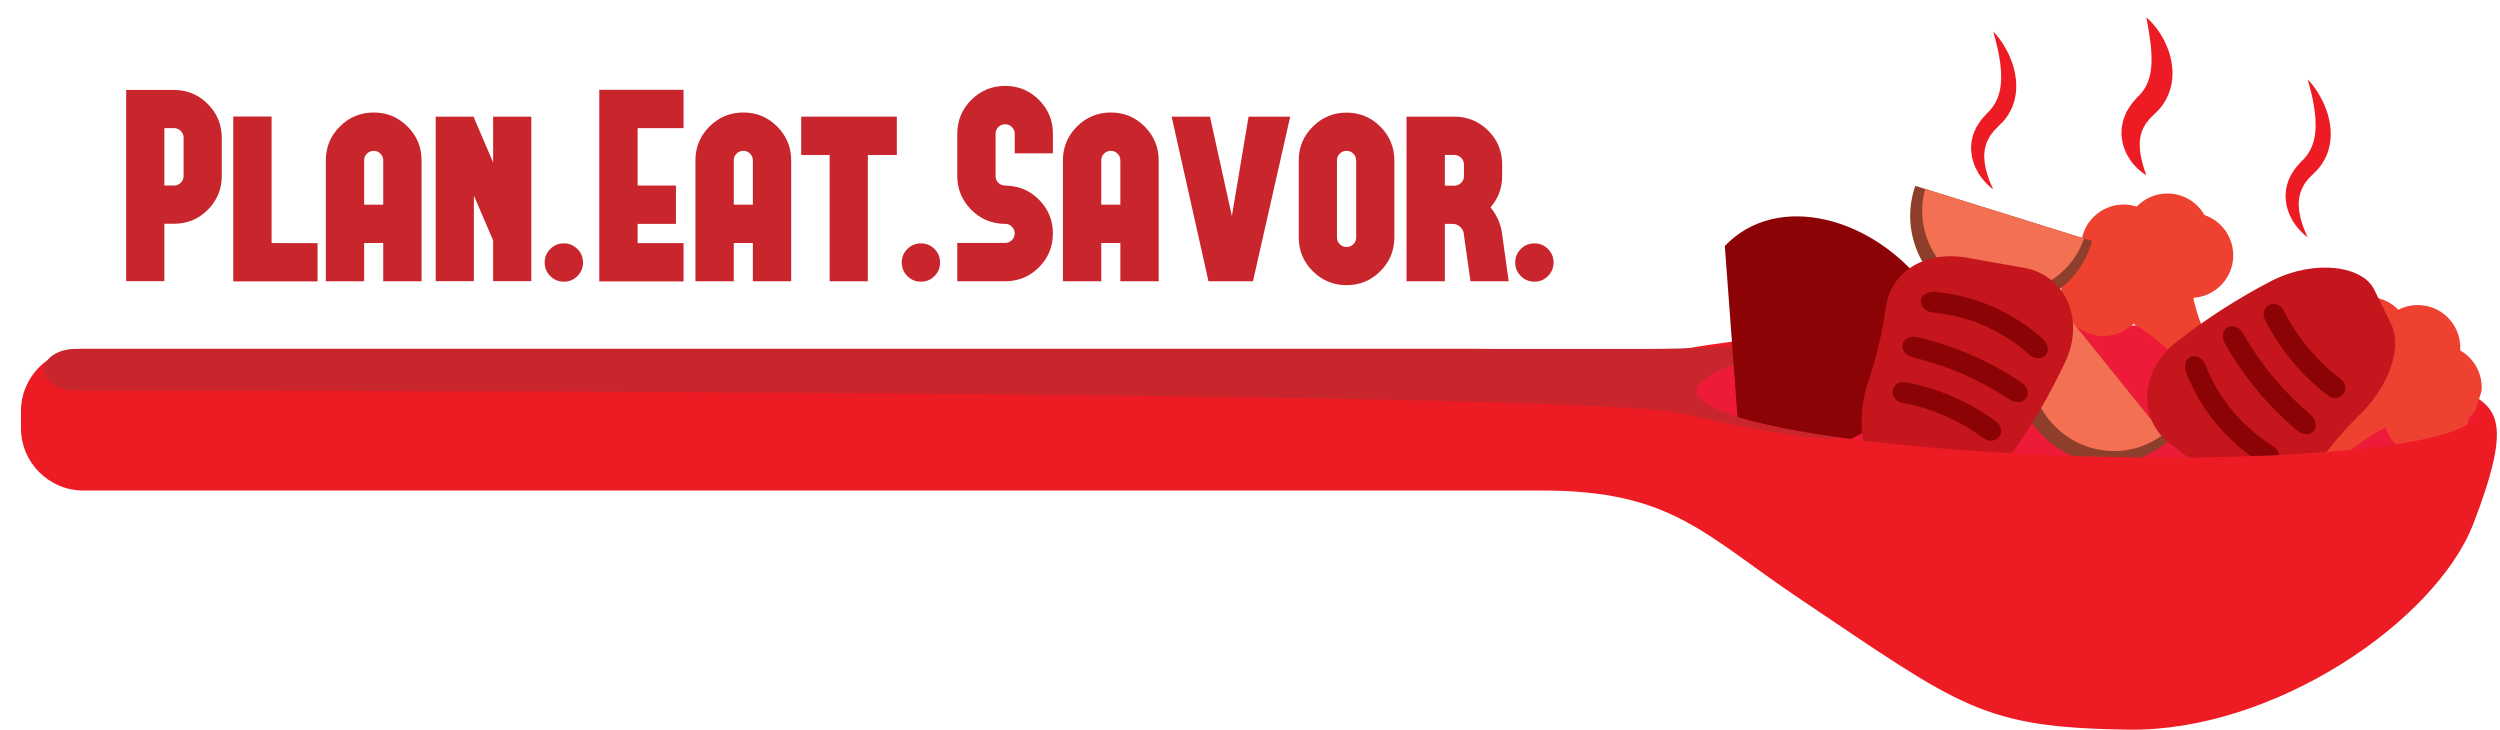
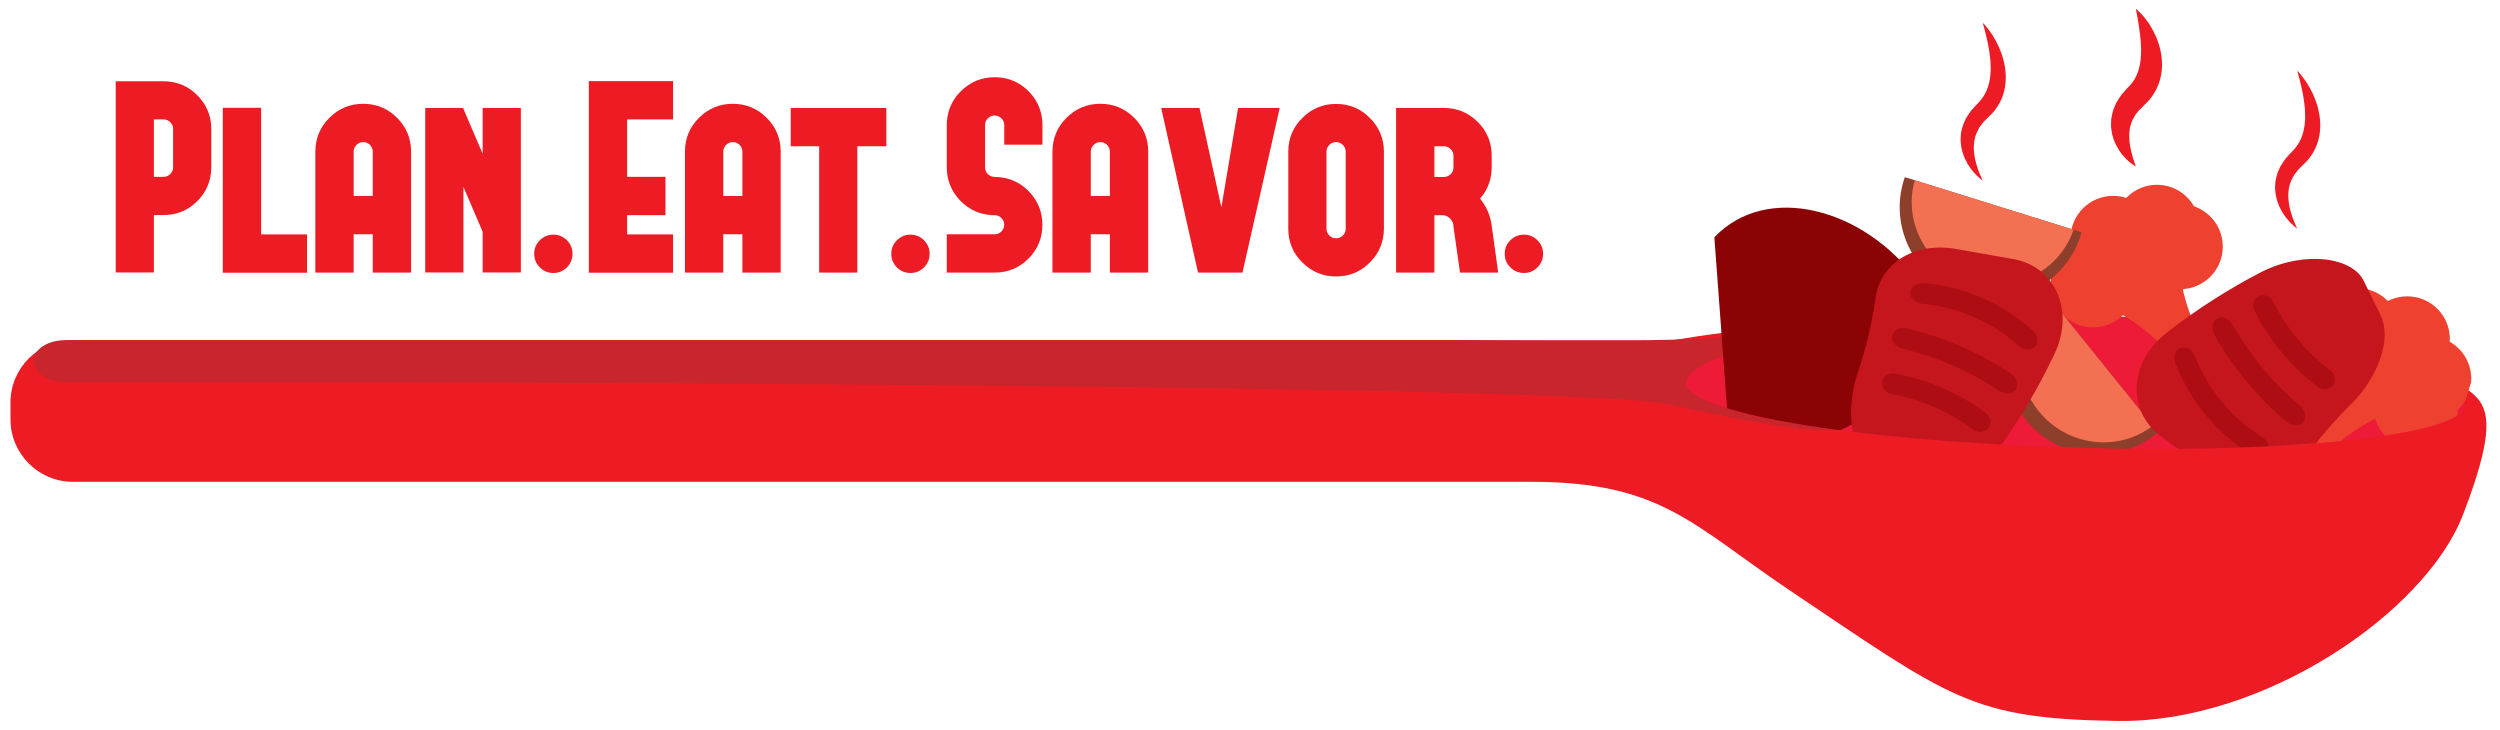
- <svg xmlns="http://www.w3.org/2000/svg" xmlns:xlink="http://www.w3.org/1999/xlink" version="1.1" id="Layer_1" x="0px" y="0px" width="361.08px" height="105.391px" viewBox="180.366 52.644 361.08 105.391" enable-background="new 180.366 52.644 361.08 105.391" xml:space="preserve">
+ <svg xmlns="http://www.w3.org/2000/svg" xmlns:xlink="http://www.w3.org/1999/xlink" version="1.1" id="Layer_1" x="0px" y="0px" width="361.08px" height="105.391px" viewBox="0 0 361.08 105.391" enable-background="new 0 0 361.08 105.391" xml:space="preserve">
  <g id="Layer_1_1_">
    <g>
-       <path fill="#C8252C" d="M212.398,78.093c-0.013,1.89-0.688,3.51-2.025,4.86c-1.337,1.337-2.958,2.006-4.861,2.006h-1.408v8.294    h-5.516V65.635h6.924c1.903,0.012,3.523,0.688,4.861,2.025c1.337,1.337,2.012,2.958,2.025,4.86V78.093z M206.882,72.538    c0-0.386-0.135-0.714-0.405-0.984s-0.598-0.405-0.983-0.405h-1.389v8.293h1.389c0.385,0,0.713-0.135,0.983-0.406    s0.405-0.597,0.405-0.983V72.538z" />
-       <path fill="#C8252C" d="M226.228,87.756v5.535h-12.17v-23.82h5.535v18.284L226.228,87.756L226.228,87.756z" />
-       <path fill="#C8252C" d="M234.347,68.893c1.903,0,3.53,0.676,4.88,2.025c1.35,1.35,2.025,2.983,2.025,4.899v17.454h-5.536v-5.534    h-2.758v5.534h-5.535V75.818c0-1.916,0.675-3.549,2.025-4.899C230.798,69.569,232.432,68.893,234.347,68.893z M235.717,82.201    v-6.384c0-0.385-0.135-0.714-0.405-0.984s-0.592-0.405-0.965-0.405c-0.385,0-0.713,0.135-0.983,0.405s-0.405,0.598-0.405,0.984    v6.384H235.717z" />
-       <path fill="#C8252C" d="M257.105,69.491v23.761h-5.516v-5.883l-2.777-6.48v12.364h-5.516V69.491h5.516v0.135l2.777,6.481v-6.615    L257.105,69.491L257.105,69.491z" />
-       <path fill="#C8252C" d="M264.57,90.552c0,0.771-0.27,1.427-0.81,1.967s-1.189,0.81-1.948,0.81c-0.771,0-1.427-0.27-1.967-0.81    s-0.81-1.196-0.81-1.967c0-0.76,0.27-1.408,0.81-1.948s1.196-0.81,1.967-0.81c0.759,0,1.408,0.27,1.948,0.81    S264.57,89.794,264.57,90.552z" />
-       <path fill="#C8252C" d="M272.458,71.15v8.293h5.536v5.535h-5.536v2.778h6.635v5.535h-12.17V65.615h12.17v5.535L272.458,71.15    L272.458,71.15z" />
-       <path fill="#C8252C" d="M287.734,68.893c1.903,0,3.529,0.676,4.879,2.025c1.35,1.35,2.025,2.983,2.025,4.899v17.454h-5.536v-5.534    h-2.758v5.534h-5.536V75.818c0-1.916,0.675-3.549,2.025-4.899C284.184,69.569,285.818,68.893,287.734,68.893z M289.103,82.201    v-6.384c0-0.385-0.135-0.714-0.405-0.984s-0.592-0.405-0.964-0.405c-0.386,0-0.714,0.135-0.984,0.405s-0.405,0.598-0.405,0.984    v6.384H289.103z" />
-       <path fill="#C8252C" d="M309.895,75.027h-4.186v18.245h-5.516V75.027h-4.108v-5.535h13.81V75.027z" />
-       <path fill="#C8252C" d="M316.144,90.552c0,0.771-0.27,1.427-0.81,1.967s-1.189,0.81-1.948,0.81c-0.771,0-1.427-0.27-1.968-0.81    s-0.81-1.196-0.81-1.967c0-0.76,0.27-1.408,0.81-1.948s1.196-0.81,1.968-0.81c0.758,0,1.408,0.27,1.948,0.81    S316.144,89.794,316.144,90.552z" />
-       <path fill="#C8252C" d="M325.787,65.055c1.852,0.064,3.427,0.765,4.726,2.102c1.285,1.337,1.928,2.938,1.928,4.802v2.835h-5.516    v-2.835c0-0.373-0.135-0.694-0.405-0.964s-0.598-0.406-0.983-0.406c-0.334,0-0.624,0.103-0.868,0.308    c-0.038,0.026-0.071,0.058-0.096,0.097h-0.02c-0.026,0.026-0.052,0.058-0.077,0.096h-0.02c-0.026,0.039-0.045,0.071-0.058,0.096    v0.019h-0.02c-0.026,0.039-0.045,0.071-0.058,0.097c0.012-0.013,0.012-0.007,0,0.019c-0.026,0.039-0.045,0.071-0.058,0.096    l-0.02,0.058l-0.02,0.077l-0.02,0.077l-0.02,0.058c0,0.013-0.006,0.039-0.02,0.077v0.057c0,0.052,0,0.096,0,0.136v6.114    c0,0.386,0.135,0.714,0.405,0.984c0.27,0.257,0.591,0.385,0.964,0.385l0.251,0.019c1.852,0.065,3.426,0.765,4.726,2.103    c1.285,1.338,1.928,2.938,1.928,4.802c0,1.903-0.668,3.53-2.006,4.88c-1.35,1.35-2.983,2.025-4.899,2.025h-6.905v-5.535h6.905    c0.385,0,0.713-0.135,0.983-0.406s0.405-0.592,0.405-0.964c0-0.386-0.135-0.714-0.405-0.984s-0.598-0.406-0.983-0.406h-0.27    c-1.839-0.077-3.401-0.778-4.687-2.102c-1.286-1.337-1.936-2.931-1.948-4.783v-6.153c0.013-1.903,0.688-3.523,2.025-4.86    c1.337-1.337,2.958-2.012,4.86-2.025h0.272V65.055z" />
-       <path fill="#C8252C" d="M340.812,68.893c1.903,0,3.529,0.676,4.879,2.025c1.35,1.35,2.025,2.983,2.025,4.899v17.454h-5.535v-5.534    h-2.759v5.534h-5.535V75.818c0-1.916,0.675-3.549,2.025-4.899C337.262,69.569,338.896,68.893,340.812,68.893z M342.181,82.201    v-6.384c0-0.385-0.136-0.714-0.406-0.984s-0.591-0.405-0.964-0.405c-0.385,0-0.713,0.135-0.983,0.405s-0.406,0.598-0.406,0.984    v6.384H342.181z" />
-       <path fill="#C8252C" d="M366.714,69.491l-5.381,23.781h-6.422l-5.323-23.781h5.536l3.164,14.349l2.411-14.349H366.714z" />
-       <path fill="#C8252C" d="M381.759,86.965c-0.013,1.903-0.695,3.523-2.045,4.861c-1.338,1.337-2.958,2.006-4.86,2.006    c-1.891,0-3.511-0.668-4.86-2.006c-1.351-1.324-2.032-2.932-2.045-4.822V75.759c0.012-1.904,0.694-3.517,2.045-4.842    c1.35-1.337,2.969-2.006,4.86-2.006c1.902,0,3.522,0.668,4.86,2.006c1.35,1.338,2.031,2.958,2.045,4.861V86.965z M376.242,75.818    c-0.013-0.385-0.148-0.714-0.406-0.984c-0.27-0.27-0.597-0.405-0.983-0.405s-0.714,0.135-0.983,0.405    c-0.271,0.27-0.406,0.598-0.406,0.984v11.11c0,0.385,0.136,0.713,0.406,0.983c0.27,0.27,0.597,0.406,0.983,0.406    s0.714-0.135,0.983-0.406c0.271-0.27,0.406-0.598,0.406-0.983V75.818z" />
-       <path fill="#C8252C" d="M398.269,93.272h-5.517l-0.945-6.654l-0.019-0.251c-0.065-0.386-0.251-0.713-0.56-0.983    s-0.649-0.406-1.022-0.406h-1.157v8.293h-5.534V69.49h6.943c1.89,0.012,3.511,0.688,4.86,2.025    c1.338,1.337,2.007,2.958,2.007,4.86v1.718c0,1.71-0.56,3.208-1.678,4.493c0.912,1.132,1.466,2.379,1.658,3.741l0.02,0.155    L398.269,93.272z M390.418,79.463c0.386-0.012,0.714-0.147,0.984-0.405c0.27-0.27,0.405-0.598,0.405-0.984v-1.678    c0-0.373-0.136-0.694-0.405-0.964c-0.271-0.27-0.598-0.406-0.984-0.406h-1.369v4.436L390.418,79.463L390.418,79.463z" />
-       <path fill="#C8252C" d="M404.749,90.552c0,0.771-0.271,1.427-0.811,1.967s-1.189,0.81-1.948,0.81c-0.771,0-1.427-0.27-1.968-0.81    s-0.811-1.196-0.811-1.967c0-0.76,0.271-1.408,0.811-1.948s1.196-0.81,1.968-0.81c0.759,0,1.407,0.27,1.948,0.81    S404.749,89.794,404.749,90.552z" />
+       <path fill="#ED1C24" d="M30.519,24.192c-0.013,1.89-0.688,3.51-2.024,4.86c-1.337,1.337-2.958,2.006-4.86,2.006h-1.408v8.294    h-5.517V11.734h6.925c1.902,0.012,3.522,0.688,4.86,2.025c1.337,1.337,2.012,2.958,2.024,4.859V24.192L30.519,24.192z     M25.003,18.637c0-0.387-0.135-0.714-0.404-0.984c-0.271-0.27-0.599-0.405-0.983-0.405h-1.39v8.293h1.39    c0.385,0,0.713-0.135,0.983-0.405c0.27-0.271,0.404-0.598,0.404-0.983V18.637z" />
+       <path fill="#ED1C24" d="M44.349,33.855v5.535h-12.17V15.57h5.535v18.284L44.349,33.855L44.349,33.855z" />
+       <path fill="#ED1C24" d="M52.468,14.991c1.903,0,3.53,0.676,4.881,2.025c1.35,1.35,2.024,2.982,2.024,4.898v17.454h-5.536v-5.534    h-2.758v5.534h-5.535V21.916c0-1.916,0.676-3.549,2.025-4.898C48.919,15.667,50.554,14.991,52.468,14.991z M53.838,28.3v-6.385    c0-0.385-0.135-0.714-0.405-0.983c-0.27-0.271-0.592-0.405-0.965-0.405c-0.385,0-0.713,0.135-0.982,0.405    c-0.271,0.27-0.405,0.598-0.405,0.983V28.3H53.838z" />
+       <path fill="#ED1C24" d="M75.226,15.59v23.761H69.71v-5.883l-2.777-6.48v12.364h-5.516V15.59h5.516v0.135l2.777,6.48v-6.614    L75.226,15.59L75.226,15.59z" />
+       <path fill="#ED1C24" d="M82.69,36.651c0,0.771-0.27,1.427-0.81,1.967s-1.188,0.811-1.948,0.811c-0.771,0-1.427-0.271-1.967-0.811    c-0.539-0.54-0.81-1.195-0.81-1.967c0-0.76,0.271-1.408,0.81-1.948c0.54-0.54,1.196-0.81,1.967-0.81c0.76,0,1.408,0.27,1.948,0.81    S82.69,35.893,82.69,36.651z" />
+       <path fill="#ED1C24" d="M90.579,17.248v8.293h5.536v5.535h-5.536v2.778h6.635v5.535h-12.17V11.714h12.17v5.534H90.579    L90.579,17.248z" />
+       <path fill="#ED1C24" d="M105.854,14.991c1.904,0,3.529,0.676,4.879,2.025c1.351,1.35,2.025,2.982,2.025,4.898v17.454h-5.535    v-5.534h-2.759v5.534h-5.536V21.916c0-1.916,0.676-3.549,2.025-4.898C102.306,15.667,103.938,14.991,105.854,14.991z     M107.224,28.3v-6.385c0-0.385-0.135-0.714-0.404-0.983c-0.27-0.271-0.592-0.405-0.965-0.405c-0.385,0-0.713,0.135-0.983,0.405    c-0.271,0.27-0.405,0.598-0.405,0.983V28.3H107.224z" />
+       <path fill="#ED1C24" d="M128.016,21.125h-4.186V39.37h-5.517V21.125h-4.107v-5.534h13.81V21.125z" />
+       <path fill="#ED1C24" d="M134.265,36.651c0,0.771-0.27,1.427-0.81,1.967s-1.189,0.811-1.948,0.811    c-0.771,0-1.427-0.271-1.968-0.811s-0.81-1.195-0.81-1.967c0-0.76,0.27-1.408,0.81-1.948s1.196-0.81,1.968-0.81    c0.758,0,1.408,0.27,1.948,0.81S134.265,35.893,134.265,36.651z" />
+       <path fill="#ED1C24" d="M143.908,11.154c1.852,0.064,3.427,0.765,4.726,2.103c1.285,1.337,1.929,2.938,1.929,4.802v2.835h-5.517    v-2.835c0-0.373-0.135-0.694-0.405-0.964c-0.27-0.271-0.598-0.406-0.982-0.406c-0.334,0-0.624,0.103-0.868,0.308    c-0.038,0.026-0.071,0.059-0.096,0.098h-0.021c-0.025,0.025-0.052,0.058-0.077,0.096h-0.02c-0.026,0.039-0.045,0.071-0.058,0.096    v0.02h-0.021c-0.026,0.039-0.045,0.07-0.058,0.097c0.012-0.013,0.012-0.007,0,0.019c-0.026,0.039-0.045,0.071-0.059,0.097    l-0.02,0.058l-0.021,0.077l-0.02,0.077l-0.021,0.058c0,0.014-0.006,0.039-0.02,0.077v0.057c0,0.053,0,0.097,0,0.137v6.113    c0,0.387,0.135,0.715,0.405,0.984c0.27,0.257,0.591,0.385,0.964,0.385l0.251,0.02c1.852,0.064,3.426,0.765,4.726,2.103    c1.285,1.338,1.929,2.938,1.929,4.803c0,1.902-0.669,3.529-2.007,4.88c-1.35,1.35-2.982,2.024-4.898,2.024h-6.905v-5.535h6.905    c0.385,0,0.713-0.135,0.982-0.405c0.271-0.271,0.405-0.593,0.405-0.964c0-0.387-0.135-0.715-0.405-0.984    c-0.27-0.271-0.598-0.406-0.982-0.406h-0.271c-1.839-0.077-3.4-0.777-4.687-2.102c-1.286-1.337-1.937-2.932-1.948-4.783v-6.153    c0.013-1.902,0.688-3.522,2.025-4.859s2.958-2.013,4.859-2.025h0.272v0.004H143.908z" />
+       <path fill="#ED1C24" d="M158.934,14.991c1.902,0,3.528,0.676,4.879,2.025c1.35,1.35,2.024,2.982,2.024,4.898v17.454h-5.535v-5.534    h-2.759v5.534h-5.535V21.916c0-1.916,0.675-3.549,2.025-4.898C155.383,15.667,157.018,14.991,158.934,14.991z M160.302,28.3    v-6.385c0-0.385-0.136-0.714-0.405-0.983c-0.271-0.271-0.592-0.405-0.965-0.405c-0.385,0-0.713,0.135-0.982,0.405    c-0.271,0.27-0.406,0.598-0.406,0.983V28.3H160.302z" />
+       <path fill="#ED1C24" d="M184.835,15.59l-5.381,23.78h-6.422l-5.323-23.78h5.536l3.164,14.349l2.411-14.349H184.835z" />
+       <path fill="#ED1C24" d="M199.88,33.064c-0.013,1.903-0.694,3.522-2.045,4.861c-1.338,1.337-2.958,2.006-4.86,2.006    c-1.891,0-3.511-0.668-4.859-2.006c-1.352-1.324-2.032-2.933-2.045-4.822V21.858c0.012-1.904,0.693-3.517,2.045-4.842    c1.35-1.337,2.969-2.006,4.859-2.006c1.902,0,3.522,0.668,4.86,2.006c1.351,1.338,2.031,2.958,2.045,4.86V33.064z M194.363,21.916    c-0.014-0.385-0.148-0.714-0.406-0.983c-0.27-0.271-0.597-0.405-0.983-0.405c-0.386,0-0.714,0.135-0.982,0.405    c-0.271,0.27-0.406,0.598-0.406,0.983v11.11c0,0.385,0.136,0.713,0.406,0.983c0.27,0.27,0.597,0.405,0.982,0.405    c0.387,0,0.715-0.135,0.983-0.405c0.271-0.271,0.406-0.599,0.406-0.983V21.916z" />
+       <path fill="#ED1C24" d="M216.39,39.37h-5.517l-0.945-6.653l-0.019-0.251c-0.065-0.387-0.251-0.714-0.561-0.983    c-0.309-0.27-0.648-0.406-1.021-0.406h-1.157v8.293h-5.534v-23.78h6.943c1.89,0.012,3.511,0.688,4.86,2.024    c1.338,1.337,2.007,2.958,2.007,4.86v1.718c0,1.71-0.561,3.208-1.679,4.493c0.912,1.132,1.467,2.379,1.658,3.741l0.021,0.154    L216.39,39.37z M208.539,25.562c0.386-0.012,0.714-0.147,0.984-0.405c0.27-0.27,0.404-0.598,0.404-0.983v-1.679    c0-0.373-0.136-0.693-0.404-0.964c-0.271-0.27-0.599-0.406-0.984-0.406h-1.369v4.437L208.539,25.562L208.539,25.562z" />
+       <path fill="#ED1C24" d="M222.87,36.651c0,0.771-0.271,1.427-0.812,1.967c-0.539,0.54-1.188,0.811-1.947,0.811    c-0.771,0-1.428-0.271-1.968-0.811c-0.541-0.54-0.812-1.195-0.812-1.967c0-0.76,0.271-1.408,0.812-1.948s1.195-0.81,1.968-0.81    c0.759,0,1.407,0.27,1.947,0.81C222.6,35.242,222.87,35.893,222.87,36.651z" />
    </g>
    <g>
-       <path fill="#ED1C24" d="M192.392,103.02h200.631l29.109,0.32c0,0,16.631-3.838,57.252-3.838s54.695,7.996,58.214,10.236    c3.519,2.238,5.438,4.477,0,18.552c-5.438,14.074-28.777,30.06-49.887,29.74c-21.11-0.321-23.999-3.193-47.349-18.865    c-13.932-9.353-18.519-15.673-37.246-15.673c-18.729,0-210.723,0-210.723,0c-4.95,0-9-4.051-9-9v-2.472    C183.392,107.07,187.441,103.02,192.392,103.02z" />
-       <path fill="#C8252C" d="M458.746,109.884c-0.788,2.345-3.409,4.705-5.825,5.244l-0.147,0.033c-2.416,0.539-6.416,0.912-8.89,0.829    c0,0-5.752-0.195-20.752-3.646c-15-3.451-231.917-3.271-231.917-3.271c-2.475,0.003-4.5-1.354-4.5-3.015    c0-1.661,2.025-3.019,4.5-3.019h227.067c2.475,0,6.523-0.092,8.995-0.205c0,0,24.885-1.134,30.036-2.576    C462.465,98.816,458.746,109.884,458.746,109.884z" />
-       <path fill="#ED1A38" d="M425.408,109.051c-0.144,4.396,23.379,8.438,54.982,9.469c31.604,1.031,57.34-1.697,57.483-6.094    c0.143-4.395-23.043-11.863-54.646-12.893C451.623,98.502,425.552,104.655,425.408,109.051z" />
+       <path fill="#ED1C24" d="M10.513,49.118h200.632l29.108,0.32c0,0,16.631-3.838,57.252-3.838s54.695,7.996,58.214,10.235    c3.52,2.238,5.438,4.478,0,18.553c-5.438,14.074-28.776,30.06-49.887,29.74c-21.11-0.321-23.999-3.193-47.349-18.865    c-13.933-9.354-18.52-15.673-37.246-15.673c-18.729,0-210.723,0-210.723,0c-4.951,0-9-4.052-9-9v-2.473    C1.513,53.168,5.562,49.118,10.513,49.118z" />
+       <path fill="#C8252C" d="M276.867,55.983c-0.788,2.345-3.409,4.705-5.825,5.244l-0.146,0.033c-2.416,0.539-6.416,0.912-8.891,0.829    c0,0-5.752-0.195-20.752-3.646S9.336,55.172,9.336,55.172c-2.476,0.003-4.5-1.354-4.5-3.016s2.024-3.019,4.5-3.019h227.067    c2.475,0,6.522-0.092,8.995-0.205c0,0,24.885-1.134,30.035-2.576C280.586,44.914,276.867,55.983,276.867,55.983z" />
+       <path fill="#ED1A38" d="M243.529,55.15c-0.145,4.396,23.379,8.438,54.981,9.469c31.604,1.031,57.341-1.696,57.483-6.094    c0.143-4.395-23.043-11.863-54.646-12.893C269.744,44.601,243.673,50.754,243.529,55.15z" />
      <g>
        <g>
          <g>
-             <defs>
-               <path id="SVGID_1_" d="M425.408,109.051c-0.144,4.396,23.379,8.438,54.982,9.469c31.604,1.031,57.34-1.697,57.483-6.094        c0.143-4.395,24.374-49.444-55.351-48.944C402.798,63.982,425.552,104.655,425.408,109.051z" />
-             </defs>
-             <clipPath id="SVGID_2_">
-               <use xlink:href="#SVGID_1_" overflow="visible" />
-             </clipPath>
-             <g clip-path="url(#SVGID_2_)">
-               <path fill="#8B0304" d="M431.399,113.975c6.598,6.947,18.823,3.607,25.42-5.395c0.639-4.733,1.277-9.467,1.914-14.2        c-7.591-10.356-21.656-14.198-29.247-6.205C430.124,96.775,430.762,105.375,431.399,113.975z" />
-               <g>
-                 <circle fill="#EF4130" cx="493.416" cy="86.738" r="6.149" />
-                 <circle fill="#EF4130" cx="496.771" cy="89.52" r="6.149" />
-                 <circle fill="#EF4130" cx="487.08" cy="88.336" r="6.149" />
-                 <circle fill="#EF4130" cx="491.672" cy="92.954" r="6.149" />
-                 <circle fill="#EF4130" cx="484.178" cy="95.035" r="6.149" />
-                 <path fill="#EF4130" d="M496.657,89.3c0,0-1.188,8.805,6.086,17.844l-4.127,2.778c-5.64-10.137-14.245-12.349-14.245-12.349         L496.657,89.3z" />
-               </g>
-               <g>
-                 <circle fill="#EF4130" cx="532.662" cy="108.604" r="6.148" />
-                 <circle fill="#EF4130" cx="530.784" cy="112.537" r="6.149" />
-                 <circle fill="#EF4130" cx="529.563" cy="102.85" r="6.149" />
-                 <circle fill="#EF4130" cx="526.208" cy="108.431" r="6.149" />
-                 <circle fill="#EF4130" cx="522.359" cy="101.672" r="6.149" />
-                 <path fill="#EF4130" d="M530.97,112.372c0,0-8.829,1-15.819,10.261l-3.701-3.323c8.452-7.946,8.496-16.831,8.496-16.831         L530.97,112.372z" />
-               </g>
-               <g>
-                 <path fill="#8E3F2B" d="M476.436,95.793c0.112-0.09,0.228-0.175,0.342-0.26l16.781,20.817         c-0.109,0.094-0.217,0.188-0.328,0.278c-5.715,4.607-14.108,3.678-18.746-2.074         C469.847,108.798,470.721,100.4,476.436,95.793z" />
-                 <path fill="#F37053" d="M477.719,96.699l15.078,18.707c-5.068,3.869-12.386,2.946-16.486-2.142         C472.211,108.178,472.861,100.83,477.719,96.699z" />
-               </g>
-               <g>
-                 <path fill="#8E3F2B" d="M456.859,79.895c0.043-0.136,0.093-0.272,0.139-0.406l25.525,7.962         c-0.038,0.137-0.073,0.277-0.116,0.414c-2.187,7.008-9.678,10.905-16.732,8.705C458.62,94.369,454.674,86.904,456.859,79.895         z" />
-                 <path fill="#F37053" d="M458.43,79.935l22.938,7.155c-2.059,6.035-8.654,9.34-14.892,7.393         C460.239,92.537,456.692,86.071,458.43,79.935z" />
-               </g>
-               <g>
-                 <path fill="#C4161C" d="M500.879,122.051c5.008,3.565,10.673,2.783,13.413-1.32c2.212-3.146,4.723-6.095,7.501-8.813         c3.48-3.629,5.552-8.917,3.972-12.391c-0.814-1.654-1.628-3.307-2.442-4.961c-1.558-3.457-8.416-4.586-14.831-1.38         c-4.746,2.456-9.277,5.351-13.531,8.653c-5.796,4.368-5.858,11.599-0.864,15.14         C496.356,118.669,498.617,120.359,500.879,122.051z" />
-                 <path fill="#8B0304" d="M516.626,109.78c0.749,0.568,1.757,0.431,2.214-0.26l0,0c0.457-0.691,0.263-1.627-0.401-2.132         c-3.479-2.638-6.303-6.039-8.257-9.943c-0.375-0.745-1.26-1.109-2.022-0.785l0,0c-0.763,0.322-1.082,1.288-0.661,2.128         C509.657,103.103,512.781,106.865,516.626,109.78z" />
-                 <path fill="#8B0304" d="M512.152,114.825c0.815,0.687,1.909,0.677,2.41,0.018l0,0c0.502-0.66,0.273-1.68-0.479-2.313         c-3.926-3.304-7.229-7.282-9.756-11.748c-0.484-0.855-1.445-1.268-2.186-0.896l0,0c-0.74,0.372-0.95,1.446-0.426,2.373         C504.419,107.036,507.953,111.292,512.152,114.825z" />
-                 <path fill="#8B0304" d="M506.966,119.544c0.958,0.602,2.087,0.426,2.462-0.313l0,0c0.376-0.739-0.034-1.705-0.867-2.229         c-4.372-2.739-7.752-6.81-9.643-11.61c-0.362-0.915-1.236-1.496-2.031-1.262l0,0c-0.793,0.234-1.175,1.309-0.76,2.362         C498.251,111.887,502.052,116.464,506.966,119.544z" />
-               </g>
-               <g>
-                 <path fill="#C4161C" d="M464.14,89.814c-6.076-0.928-10.782,2.32-11.384,7.218c-0.558,3.804-1.471,7.57-2.729,11.246         c-1.474,4.807-0.941,10.462,2.032,12.853c1.472,1.11,2.943,2.22,4.415,3.33c2.947,2.386,9.579,0.306,13.863-5.445         c3.134-4.33,5.874-8.954,8.186-13.818c3.209-6.511,0.01-12.995-6.045-13.909C469.7,90.797,466.92,90.305,464.14,89.814z" />
-                 <path fill="#8B0304" d="M455.604,107.86c-0.924-0.171-1.763,0.406-1.859,1.228l0,0c-0.098,0.823,0.497,1.572,1.317,1.723         c4.294,0.789,8.348,2.555,11.851,5.161c0.67,0.496,1.622,0.423,2.159-0.21l0,0c0.534-0.631,0.385-1.637-0.368-2.198         C464.832,110.684,460.35,108.732,455.604,107.86z" />
-                 <path fill="#8B0304" d="M457.327,101.341c-1.037-0.246-2.011,0.256-2.161,1.07l0,0c-0.15,0.815,0.513,1.623,1.47,1.85         c4.991,1.182,9.733,3.245,14,6.096c0.818,0.546,1.861,0.481,2.354-0.185l0,0c0.493-0.663,0.197-1.719-0.688-2.31         C467.738,104.813,462.667,102.605,457.327,101.341z" />
-                 <path fill="#8B0304" d="M459.833,94.792c-1.126-0.106-2.054,0.561-2.057,1.388l0,0c-0.003,0.83,0.8,1.506,1.779,1.6         c5.136,0.479,9.987,2.59,13.837,6.026c0.736,0.654,1.777,0.779,2.383,0.211l0,0c0.604-0.565,0.459-1.698-0.386-2.45         C471.062,97.705,465.608,95.33,459.833,94.792z" />
+             <g>
+               <defs>
+                 <path id="SVGID_1_" d="M243.529,55.15c-0.145,4.396,23.379,8.438,54.981,9.469c31.604,1.031,57.341-1.696,57.483-6.094         c0.143-4.395,24.374-49.444-55.352-48.944C220.919,10.08,243.673,50.754,243.529,55.15z" />
+               </defs>
+               <clipPath id="SVGID_2_">
+                 <use xlink:href="#SVGID_1_" overflow="visible" />
+               </clipPath>
+               <g clip-path="url(#SVGID_2_)">
+                 <path fill="#8B0304" d="M249.521,60.073c6.598,6.947,18.822,3.607,25.42-5.395c0.639-4.733,1.276-9.468,1.914-14.2         c-7.592-10.356-21.656-14.198-29.247-6.205C248.245,42.873,248.883,51.474,249.521,60.073z" />
+                 <g>
+                   <circle fill="#EF4130" cx="311.537" cy="32.837" r="6.149" />
+                   <circle fill="#EF4130" cx="314.893" cy="35.619" r="6.149" />
+                   <circle fill="#EF4130" cx="305.201" cy="34.434" r="6.149" />
+                   <circle fill="#EF4130" cx="309.793" cy="39.052" r="6.149" />
+                   <circle fill="#EF4130" cx="302.299" cy="41.134" r="6.149" />
+                   <path fill="#EF4130" d="M314.778,35.399c0,0-1.188,8.805,6.086,17.844l-4.127,2.778          c-5.641-10.137-14.245-12.349-14.245-12.349L314.778,35.399z" />
+                 </g>
+                 <g>
+                   <circle fill="#EF4130" cx="350.783" cy="54.703" r="6.148" />
+                   <circle fill="#EF4130" cx="348.905" cy="58.635" r="6.149" />
+                   <circle fill="#EF4130" cx="347.684" cy="48.949" r="6.149" />
+                   <circle fill="#EF4130" cx="344.329" cy="54.53" r="6.149" />
+                   <circle fill="#EF4130" cx="340.48" cy="47.77" r="6.149" />
+                   <path fill="#EF4130" d="M349.091,58.471c0,0-8.829,1-15.818,10.261l-3.701-3.323c8.452-7.945,8.496-16.831,8.496-16.831          L349.091,58.471z" />
+                 </g>
+                 <g>
+                   <path fill="#8E3F2B" d="M294.557,41.892c0.112-0.09,0.229-0.175,0.343-0.26l16.78,20.816          c-0.108,0.094-0.217,0.188-0.327,0.278c-5.716,4.606-14.108,3.678-18.746-2.074          C287.968,54.897,288.842,46.498,294.557,41.892z" />
+                   <path fill="#F37053" d="M295.84,42.798l15.078,18.707c-5.068,3.868-12.386,2.945-16.486-2.143          C290.332,54.277,290.982,46.929,295.84,42.798z" />
+                 </g>
+                 <g>
+                   <path fill="#8E3F2B" d="M274.98,25.993c0.043-0.136,0.093-0.271,0.139-0.405l25.525,7.962          c-0.038,0.137-0.073,0.276-0.116,0.414c-2.188,7.008-9.679,10.904-16.732,8.704          C276.741,40.468,272.795,33.002,274.98,25.993z" />
+                   <path fill="#F37053" d="M276.551,26.033l22.938,7.155c-2.06,6.035-8.654,9.34-14.893,7.393          C278.36,38.636,274.813,32.169,276.551,26.033z" />
+                 </g>
+                 <g>
+                   <path fill="#C4161C" d="M319,68.15c5.008,3.565,10.673,2.783,13.413-1.32c2.212-3.146,4.723-6.095,7.501-8.813          c3.48-3.629,5.552-8.917,3.972-12.392c-0.813-1.653-1.628-3.307-2.441-4.961c-1.559-3.457-8.416-4.586-14.831-1.38          c-4.746,2.456-9.277,5.352-13.531,8.653c-5.796,4.368-5.858,11.599-0.864,15.14C314.478,64.768,316.738,66.457,319,68.15z" />
+                   <path opacity="0.4" fill="#8B0304" d="M334.747,55.879c0.749,0.567,1.757,0.431,2.214-0.261l0,0          c0.457-0.69,0.263-1.627-0.4-2.132c-3.479-2.638-6.304-6.039-8.258-9.943c-0.375-0.744-1.26-1.108-2.021-0.784l0,0          c-0.764,0.321-1.082,1.288-0.661,2.128C327.778,49.201,330.902,52.964,334.747,55.879z" />
+                   <path opacity="0.4" fill="#8B0304" d="M330.273,60.924c0.814,0.687,1.908,0.677,2.409,0.018l0,0          c0.503-0.66,0.273-1.68-0.479-2.313c-3.926-3.304-7.229-7.281-9.756-11.747c-0.484-0.855-1.445-1.269-2.187-0.896l0,0          c-0.739,0.372-0.949,1.446-0.426,2.373C322.54,53.135,326.074,57.391,330.273,60.924z" />
+                   <path opacity="0.4" fill="#8B0304" d="M325.087,65.643c0.958,0.602,2.087,0.426,2.462-0.313l0,0          c0.376-0.738-0.034-1.705-0.867-2.229c-4.371-2.739-7.752-6.811-9.643-11.61c-0.362-0.915-1.236-1.496-2.031-1.262l0,0          c-0.793,0.234-1.175,1.309-0.76,2.362C316.372,57.986,320.173,62.563,325.087,65.643z" />
+                 </g>
+                 <g>
+                   <path fill="#C4161C" d="M282.261,35.912c-6.075-0.928-10.781,2.32-11.384,7.219c-0.558,3.804-1.471,7.569-2.729,11.245          c-1.475,4.808-0.941,10.463,2.031,12.854c1.473,1.11,2.943,2.22,4.415,3.33c2.947,2.386,9.579,0.306,13.863-5.445          c3.134-4.33,5.874-8.954,8.187-13.817c3.209-6.512,0.01-12.995-6.045-13.909C287.821,36.896,285.041,36.404,282.261,35.912z          " />
+                   <path opacity="0.4" fill="#8B0304" d="M273.725,53.958c-0.924-0.171-1.763,0.406-1.858,1.229l0,0          c-0.098,0.823,0.497,1.572,1.316,1.723c4.295,0.789,8.349,2.556,11.852,5.161c0.67,0.496,1.622,0.423,2.159-0.21l0,0          c0.534-0.631,0.385-1.637-0.368-2.198C282.953,56.782,278.471,54.83,273.725,53.958z" />
+                   <path opacity="0.4" fill="#8B0304" d="M275.448,47.44c-1.037-0.246-2.011,0.256-2.161,1.07l0,0          c-0.15,0.814,0.513,1.623,1.47,1.85c4.991,1.182,9.733,3.245,14,6.096c0.818,0.546,1.861,0.481,2.354-0.185l0,0          c0.493-0.663,0.196-1.719-0.688-2.311C285.859,50.911,280.788,48.703,275.448,47.44z" />
+                   <path opacity="0.4" fill="#8B0304" d="M277.954,40.891c-1.126-0.106-2.054,0.561-2.057,1.388l0,0          c-0.003,0.83,0.8,1.506,1.778,1.601c5.137,0.479,9.987,2.59,13.837,6.025c0.736,0.654,1.777,0.779,2.384,0.211l0,0          c0.604-0.564,0.459-1.698-0.387-2.45C289.184,43.804,283.729,41.429,277.954,40.891z" />
+                 </g>
              </g>
            </g>
          </g>
        </g>
      </g>
    </g>
    <g>
-       <path fill="#ED1C24" d="M468.249,57.195c0,0,0.301,0.275,0.734,0.834c0.436,0.557,1.012,1.396,1.534,2.516    c0.513,1.118,0.985,2.53,1.055,4.177c0.032,0.819-0.043,1.698-0.291,2.568c-0.239,0.873-0.667,1.725-1.23,2.463l-0.449,0.529    l-0.488,0.482l-0.015,0.015l-0.009,0.007c-0.016,0.017,0.116-0.115,0.058-0.057l-0.025,0.026l-0.052,0.053l-0.101,0.105    l-0.205,0.207l-0.41,0.41c-0.195,0.252-0.336,0.467-0.53,0.689c-0.132,0.271-0.306,0.526-0.424,0.797    c-0.09,0.279-0.236,0.544-0.277,0.832c-0.033,0.143-0.066,0.283-0.099,0.423c-0.021,0.143-0.022,0.287-0.041,0.429    c-0.066,0.57-0.004,1.139,0.064,1.673c0.042,0.267,0.104,0.521,0.153,0.771c0.068,0.246,0.134,0.479,0.195,0.699    c0.143,0.438,0.277,0.827,0.408,1.142c0.135,0.312,0.237,0.568,0.319,0.735c0.081,0.17,0.125,0.26,0.125,0.26    s-0.348-0.215-0.856-0.716c-0.252-0.251-0.551-0.572-0.854-0.977c-0.153-0.202-0.292-0.433-0.453-0.673    c-0.139-0.251-0.283-0.52-0.422-0.811c-0.246-0.592-0.49-1.272-0.562-2.049c-0.021-0.193-0.046-0.39-0.051-0.591    c0.01-0.203,0.02-0.408,0.029-0.616c-0.007-0.423,0.14-0.832,0.227-1.263c0.113-0.423,0.319-0.818,0.492-1.236    c0.241-0.393,0.514-0.824,0.787-1.18l0.386-0.433l0.194-0.217l0.1-0.107l0.05-0.054l0.11-0.112l0.338-0.347l0.303-0.37    c0.395-0.5,0.688-1.063,0.901-1.663c0.209-0.602,0.335-1.239,0.392-1.885c0.114-1.293-0.03-2.588-0.218-3.702    c-0.186-1.119-0.43-2.063-0.602-2.73C468.364,57.584,468.249,57.195,468.249,57.195z" />
+       <path fill="#ED1C24" d="M286.37,3.293c0,0,0.301,0.275,0.734,0.834c0.436,0.558,1.012,1.396,1.533,2.517    c0.514,1.118,0.985,2.53,1.056,4.177c0.031,0.819-0.043,1.698-0.291,2.568c-0.239,0.873-0.667,1.725-1.23,2.463l-0.449,0.529    l-0.487,0.481l-0.016,0.015l-0.009,0.008c-0.016,0.017,0.116-0.115,0.059-0.058l-0.025,0.026l-0.052,0.053l-0.102,0.105    l-0.205,0.207l-0.409,0.41c-0.195,0.252-0.337,0.467-0.53,0.688c-0.132,0.271-0.307,0.526-0.424,0.797    c-0.091,0.279-0.236,0.544-0.277,0.832c-0.033,0.144-0.066,0.283-0.099,0.423c-0.021,0.144-0.022,0.287-0.041,0.43    c-0.066,0.569-0.004,1.139,0.063,1.673c0.042,0.267,0.104,0.521,0.153,0.771c0.067,0.246,0.134,0.479,0.195,0.699    c0.143,0.438,0.276,0.827,0.407,1.142c0.136,0.313,0.237,0.568,0.319,0.735c0.081,0.17,0.125,0.26,0.125,0.26    s-0.348-0.215-0.856-0.716c-0.252-0.251-0.551-0.572-0.854-0.977c-0.153-0.202-0.292-0.434-0.453-0.673    c-0.139-0.251-0.283-0.521-0.422-0.812c-0.246-0.592-0.49-1.271-0.563-2.049c-0.021-0.193-0.046-0.39-0.051-0.591    c0.01-0.203,0.021-0.408,0.029-0.616c-0.007-0.423,0.14-0.832,0.227-1.263c0.113-0.424,0.319-0.818,0.492-1.236    c0.241-0.393,0.514-0.824,0.787-1.18l0.386-0.434l0.194-0.217l0.1-0.107l0.05-0.054l0.11-0.112l0.338-0.347l0.304-0.37    c0.395-0.5,0.688-1.063,0.9-1.663c0.209-0.602,0.335-1.238,0.393-1.885c0.113-1.293-0.03-2.588-0.219-3.702    c-0.186-1.119-0.43-2.063-0.602-2.729C286.485,3.683,286.37,3.293,286.37,3.293z" />
    </g>
    <g>
-       <path fill="#ED1C24" d="M490.365,55.158c0,0,0.334,0.254,0.826,0.788c0.488,0.535,1.135,1.352,1.719,2.474    c0.576,1.119,1.114,2.554,1.22,4.271c0.052,0.854-0.014,1.781-0.271,2.705c-0.243,0.927-0.699,1.836-1.296,2.624l-0.478,0.561    l-0.52,0.509l-0.016,0.016l-0.008,0.008c-0.023,0.022,0.164-0.163,0.082-0.082l-0.025,0.026l-0.052,0.052l-0.102,0.104    l-0.207,0.205l-0.415,0.406c-0.115,0.125-0.15,0.209-0.234,0.312c-0.077,0.094-0.158,0.187-0.244,0.279    c-0.123,0.242-0.291,0.469-0.41,0.71c-0.09,0.249-0.238,0.484-0.287,0.746c-0.038,0.129-0.074,0.258-0.113,0.385    c-0.027,0.131-0.031,0.265-0.059,0.397c-0.094,0.529-0.067,1.076-0.035,1.598c0.023,0.262,0.07,0.514,0.099,0.762    c0.051,0.248,0.099,0.483,0.145,0.705c0.106,0.446,0.22,0.843,0.321,1.173c0.107,0.327,0.189,0.597,0.258,0.774    c0.066,0.182,0.102,0.278,0.102,0.278s-0.377-0.187-0.941-0.658c-0.281-0.236-0.602-0.549-0.94-0.947    c-0.17-0.198-0.324-0.428-0.504-0.668c-0.157-0.251-0.319-0.523-0.476-0.819c-0.281-0.604-0.562-1.306-0.661-2.124    c-0.028-0.204-0.059-0.412-0.069-0.625c0.006-0.215,0.012-0.434,0.016-0.654l0.014-0.336c0.009-0.112,0.039-0.222,0.059-0.333    c0.048-0.225,0.096-0.451,0.144-0.68c0.112-0.453,0.324-0.876,0.507-1.323c0.251-0.428,0.549-0.902,0.838-1.278l0.382-0.438    l0.192-0.219l0.099-0.107l0.05-0.054l0.134-0.137l0.308-0.319l0.275-0.338c0.36-0.452,0.626-0.958,0.834-1.503    c0.201-0.548,0.337-1.138,0.413-1.749c0.149-1.223,0.071-2.495-0.052-3.607c-0.125-1.116-0.298-2.083-0.418-2.771    C490.439,55.558,490.365,55.158,490.365,55.158z" />
+       <path fill="#ED1C24" d="M308.486,1.257c0,0,0.334,0.254,0.826,0.787c0.487,0.535,1.135,1.353,1.719,2.475    c0.576,1.119,1.114,2.554,1.22,4.271c0.052,0.854-0.014,1.781-0.271,2.705c-0.243,0.928-0.699,1.836-1.297,2.624l-0.478,0.562    l-0.52,0.509l-0.017,0.016l-0.008,0.009c-0.023,0.021,0.164-0.163,0.082-0.082l-0.025,0.025l-0.052,0.052l-0.102,0.104    l-0.207,0.205l-0.415,0.406c-0.115,0.125-0.15,0.209-0.234,0.312c-0.077,0.094-0.158,0.188-0.244,0.279    c-0.123,0.242-0.291,0.469-0.41,0.71c-0.09,0.249-0.237,0.483-0.286,0.746c-0.038,0.129-0.074,0.258-0.113,0.385    c-0.027,0.131-0.031,0.265-0.06,0.396c-0.094,0.529-0.066,1.076-0.034,1.599c0.022,0.262,0.069,0.514,0.099,0.762    c0.051,0.248,0.099,0.483,0.145,0.705c0.106,0.446,0.221,0.843,0.321,1.173c0.107,0.327,0.189,0.598,0.258,0.774    c0.066,0.182,0.103,0.277,0.103,0.277s-0.377-0.187-0.941-0.657c-0.281-0.236-0.602-0.55-0.939-0.947    c-0.17-0.198-0.324-0.428-0.504-0.668c-0.157-0.251-0.319-0.523-0.477-0.819c-0.281-0.604-0.562-1.306-0.661-2.124    c-0.027-0.204-0.059-0.412-0.068-0.625c0.006-0.215,0.012-0.434,0.016-0.653l0.014-0.336c0.009-0.112,0.039-0.223,0.06-0.333    c0.048-0.226,0.096-0.451,0.144-0.681c0.112-0.453,0.324-0.876,0.507-1.323c0.251-0.428,0.549-0.901,0.838-1.277l0.383-0.438    l0.191-0.219l0.1-0.107l0.05-0.054l0.134-0.137l0.308-0.319l0.275-0.338c0.36-0.452,0.626-0.958,0.834-1.503    c0.201-0.548,0.337-1.138,0.413-1.749c0.148-1.223,0.071-2.495-0.052-3.607c-0.125-1.115-0.298-2.083-0.418-2.771    C308.561,1.656,308.486,1.257,308.486,1.257z" />
    </g>
    <g>
-       <path fill="#ED1C24" d="M513.67,64.122c0,0,0.301,0.275,0.735,0.834c0.435,0.557,1.011,1.396,1.533,2.516    c0.513,1.118,0.985,2.53,1.055,4.176c0.032,0.819-0.043,1.698-0.291,2.568c-0.239,0.872-0.667,1.724-1.23,2.463l-0.449,0.529    l-0.488,0.482l-0.015,0.015l-0.008,0.007c-0.017,0.017,0.115-0.115,0.057-0.056l-0.025,0.026l-0.051,0.052l-0.102,0.105    l-0.205,0.207l-0.41,0.41c-0.195,0.252-0.336,0.467-0.53,0.689c-0.131,0.271-0.306,0.526-0.424,0.797    c-0.09,0.279-0.236,0.544-0.277,0.832c-0.032,0.143-0.066,0.284-0.099,0.424c-0.021,0.142-0.022,0.286-0.041,0.428    c-0.066,0.571-0.004,1.14,0.064,1.674c0.043,0.266,0.105,0.521,0.153,0.771c0.068,0.246,0.134,0.479,0.195,0.699    c0.143,0.438,0.277,0.828,0.408,1.143c0.135,0.312,0.237,0.567,0.319,0.734c0.081,0.17,0.125,0.261,0.125,0.261    s-0.347-0.215-0.856-0.717c-0.252-0.251-0.551-0.571-0.854-0.977c-0.153-0.202-0.292-0.433-0.453-0.673    c-0.139-0.251-0.283-0.52-0.422-0.811c-0.246-0.592-0.489-1.272-0.562-2.048c-0.021-0.193-0.046-0.391-0.051-0.592    c0.01-0.202,0.02-0.408,0.029-0.615c-0.007-0.423,0.14-0.832,0.227-1.263c0.113-0.423,0.319-0.818,0.493-1.235    c0.24-0.394,0.513-0.825,0.786-1.18l0.386-0.432l0.194-0.217l0.1-0.107l0.05-0.054l0.11-0.112l0.338-0.347l0.303-0.37    c0.395-0.5,0.688-1.063,0.901-1.663c0.209-0.602,0.335-1.24,0.393-1.886c0.113-1.293-0.031-2.588-0.219-3.702    c-0.186-1.119-0.43-2.063-0.602-2.73C513.785,64.511,513.67,64.122,513.67,64.122z" />
+       <path fill="#ED1C24" d="M331.791,10.221c0,0,0.301,0.274,0.735,0.834c0.435,0.557,1.011,1.396,1.532,2.516    c0.514,1.118,0.985,2.53,1.056,4.176c0.032,0.819-0.043,1.698-0.291,2.568c-0.239,0.872-0.667,1.724-1.23,2.463l-0.448,0.529    l-0.488,0.481l-0.016,0.016l-0.008,0.007c-0.017,0.017,0.115-0.115,0.058-0.056l-0.025,0.025l-0.051,0.052l-0.103,0.105    l-0.205,0.207l-0.409,0.41c-0.195,0.252-0.336,0.467-0.53,0.688c-0.131,0.271-0.307,0.526-0.424,0.797    c-0.09,0.279-0.236,0.544-0.277,0.832c-0.032,0.144-0.066,0.284-0.099,0.425c-0.021,0.142-0.022,0.285-0.041,0.428    c-0.066,0.571-0.004,1.14,0.063,1.674c0.043,0.266,0.105,0.521,0.153,0.771c0.068,0.245,0.134,0.479,0.195,0.698    c0.143,0.438,0.276,0.828,0.407,1.144c0.136,0.312,0.237,0.566,0.319,0.733c0.081,0.17,0.125,0.262,0.125,0.262    s-0.347-0.216-0.856-0.718c-0.252-0.251-0.551-0.57-0.854-0.977c-0.153-0.202-0.292-0.433-0.453-0.673    c-0.139-0.251-0.283-0.521-0.422-0.812c-0.246-0.592-0.489-1.271-0.563-2.048c-0.021-0.192-0.046-0.391-0.051-0.592    c0.011-0.202,0.021-0.408,0.029-0.615c-0.007-0.423,0.14-0.832,0.227-1.263c0.113-0.423,0.319-0.818,0.493-1.235    c0.24-0.394,0.514-0.825,0.786-1.18l0.386-0.432l0.194-0.218l0.1-0.106l0.051-0.054l0.109-0.112l0.338-0.348l0.304-0.369    c0.395-0.5,0.688-1.063,0.9-1.663c0.209-0.603,0.335-1.24,0.394-1.887c0.112-1.293-0.031-2.588-0.22-3.701    c-0.186-1.119-0.43-2.063-0.602-2.73C331.906,10.61,331.791,10.221,331.791,10.221z" />
    </g>
  </g>
  <g id="Layer_2" display="none">
-     <path display="inline" fill="#C8252C" d="M652.502,14.684c1.923,2.729,3.425,5.745,4.771,8.816c1.348,3.08,2.414,6.278,3.377,9.519   c1.848,6.499,2.899,13.246,3.264,20.039c0.702,13.602-1.477,27.349-5.883,40.214c-0.54,1.587-1.173,3.251-1.73,4.736   c-0.545,1.467-1.078,2.993-1.584,4.496c-1.046,3.014-1.96,6.063-2.796,9.127c-1.674,6.134-2.906,12.369-3.618,18.678   c-0.705,6.307-0.842,12.688-0.256,19.066c0.256,3.197,0.784,6.373,1.481,9.538c0.346,1.583,0.766,3.155,1.26,4.712   c0.47,1.568,1.03,3.111,1.714,4.626c-2.209-2.513-3.882-5.479-5.332-8.522c-1.448-3.062-2.542-6.282-3.471-9.56   c-1.776-6.577-2.512-13.438-2.461-20.27c0.048-6.839,0.934-13.65,2.392-20.301c0.729-3.328,1.644-6.606,2.636-9.854   c0.517-1.626,1.059-3.208,1.641-4.836c0.583-1.6,1.098-3.021,1.612-4.551c4.12-12.029,6.715-24.543,7.345-37.287   c0.328-6.37,0.151-12.79-0.524-19.212C655.67,27.436,654.477,21.019,652.502,14.684z" />
-     <path display="inline" fill="#C8252C" d="M647.872,0c-1.351,5.339-1.633,10.656-1.296,15.854   c0.354,5.201,1.453,10.279,3.137,15.188c0.401,1.197,0.908,2.516,1.336,3.89c0.407,1.355,0.786,2.727,1.077,4.118   c0.586,2.783,0.929,5.639,0.901,8.499c-0.027,2.858-0.395,5.728-1.211,8.456c-0.856,2.7-2.022,5.368-3.944,7.411   c0.946-2.591,1.378-5.229,1.529-7.852c0.155-2.62,0.038-5.224-0.3-7.788c-0.342-2.567-0.878-5.103-1.582-7.596   c-0.353-1.248-0.73-2.49-1.166-3.719c-0.401-1.215-0.892-2.43-1.37-3.804c-1.845-5.371-2.711-11.137-2.325-16.814   c0.198-2.835,0.695-5.645,1.541-8.331C645.082,4.842,646.178,2.219,647.872,0z" />
-     <path display="inline" fill="#C8252C" d="M639.377,34.397c1.694,2.219,2.79,4.842,3.672,7.511c0.849,2.689,1.344,5.499,1.542,8.334   c0.386,5.678-0.481,11.443-2.325,16.814c-0.479,1.374-0.969,2.588-1.369,3.803c-0.437,1.227-0.814,2.47-1.168,3.717   c-0.703,2.495-1.239,5.029-1.58,7.596c-0.338,2.566-0.456,5.168-0.301,7.788c0.151,2.623,0.583,5.263,1.529,7.854   c-1.922-2.043-3.088-4.711-3.944-7.41c-0.816-2.73-1.184-5.598-1.211-8.456c-0.025-2.862,0.315-5.715,0.901-8.499   c0.291-1.396,0.67-2.763,1.077-4.12c0.428-1.375,0.935-2.691,1.336-3.888c1.684-4.907,2.782-9.988,3.137-15.188   C641.009,45.054,640.729,39.736,639.377,34.397z" />
+     <path display="inline" fill="#C8252C" d="M652.502,14.684c1.923,2.729,3.425,5.745,4.771,8.816c1.348,3.08,2.414,6.277,3.377,9.519   c1.848,6.499,2.898,13.246,3.264,20.039c0.702,13.603-1.477,27.35-5.883,40.214c-0.54,1.587-1.173,3.251-1.73,4.736   c-0.545,1.467-1.078,2.993-1.584,4.496c-1.046,3.014-1.96,6.063-2.796,9.127c-1.674,6.134-2.906,12.369-3.618,18.678   c-0.705,6.308-0.842,12.688-0.256,19.066c0.256,3.197,0.784,6.373,1.481,9.538c0.346,1.583,0.766,3.154,1.26,4.712   c0.47,1.567,1.03,3.11,1.714,4.626c-2.209-2.513-3.882-5.479-5.332-8.522c-1.448-3.062-2.542-6.281-3.471-9.56   c-1.776-6.577-2.512-13.438-2.461-20.271c0.048-6.839,0.934-13.649,2.392-20.301c0.729-3.328,1.645-6.605,2.636-9.854   c0.518-1.626,1.06-3.208,1.642-4.836c0.583-1.601,1.098-3.021,1.612-4.552c4.119-12.028,6.715-24.543,7.345-37.287   c0.328-6.369,0.15-12.789-0.524-19.212C655.67,27.436,654.477,21.019,652.502,14.684z" />
+     <path display="inline" fill="#C8252C" d="M647.872,0c-1.351,5.339-1.633,10.656-1.296,15.854   c0.354,5.201,1.453,10.279,3.137,15.188c0.401,1.197,0.908,2.516,1.336,3.89c0.407,1.355,0.786,2.728,1.077,4.118   c0.586,2.783,0.929,5.639,0.901,8.499c-0.027,2.858-0.396,5.728-1.211,8.456c-0.856,2.7-2.022,5.368-3.944,7.411   c0.946-2.591,1.378-5.229,1.529-7.853c0.154-2.62,0.038-5.224-0.3-7.788c-0.343-2.566-0.879-5.103-1.582-7.596   c-0.354-1.248-0.73-2.49-1.166-3.719c-0.401-1.215-0.893-2.43-1.37-3.804c-1.846-5.371-2.711-11.138-2.325-16.814   c0.198-2.835,0.695-5.645,1.541-8.331C645.082,4.842,646.178,2.219,647.872,0z" />
+     <path display="inline" fill="#C8252C" d="M639.377,34.397c1.694,2.22,2.79,4.843,3.672,7.512c0.85,2.688,1.344,5.499,1.542,8.334   c0.386,5.678-0.48,11.442-2.325,16.813c-0.479,1.374-0.969,2.588-1.369,3.803c-0.437,1.228-0.813,2.471-1.168,3.718   c-0.702,2.494-1.238,5.028-1.58,7.596c-0.338,2.566-0.455,5.168-0.301,7.788c0.151,2.623,0.583,5.263,1.529,7.854   c-1.922-2.043-3.088-4.711-3.944-7.41c-0.815-2.729-1.184-5.598-1.211-8.455c-0.024-2.862,0.315-5.716,0.901-8.499   c0.291-1.396,0.67-2.764,1.077-4.12c0.428-1.375,0.935-2.691,1.336-3.889c1.684-4.906,2.782-9.987,3.137-15.188   C641.009,45.054,640.729,39.736,639.377,34.397z" />
  </g>
</svg>
